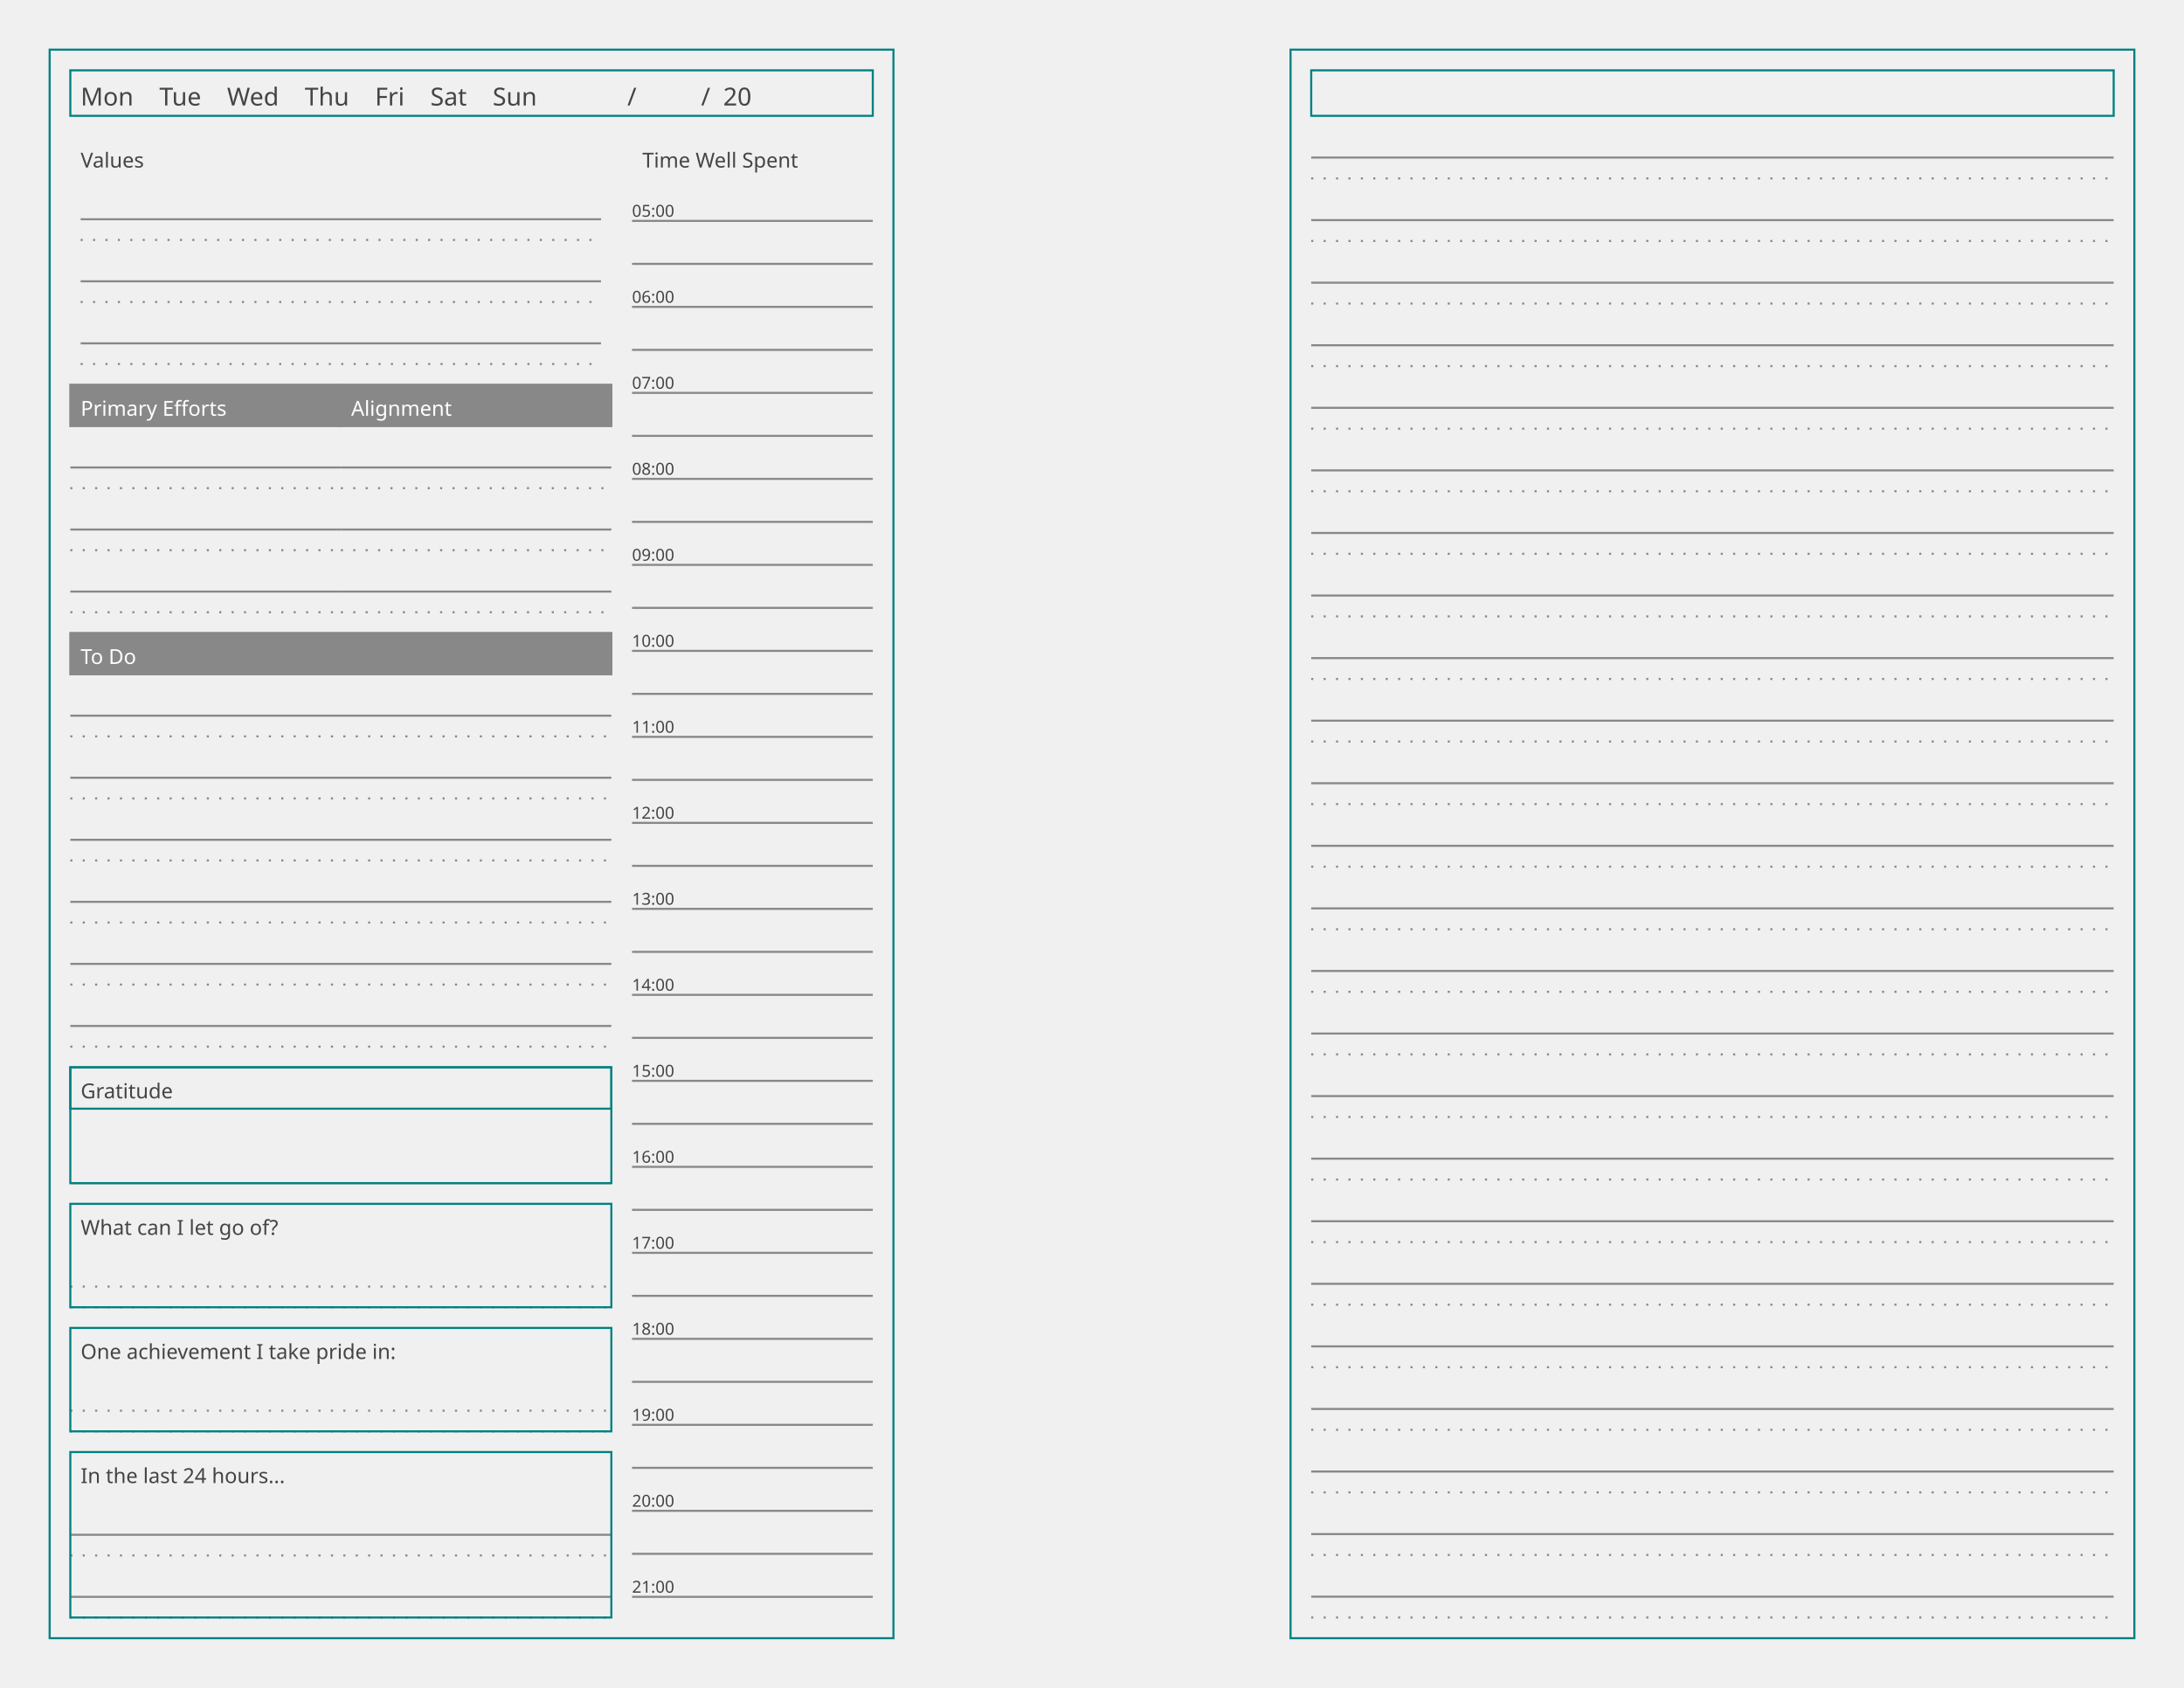
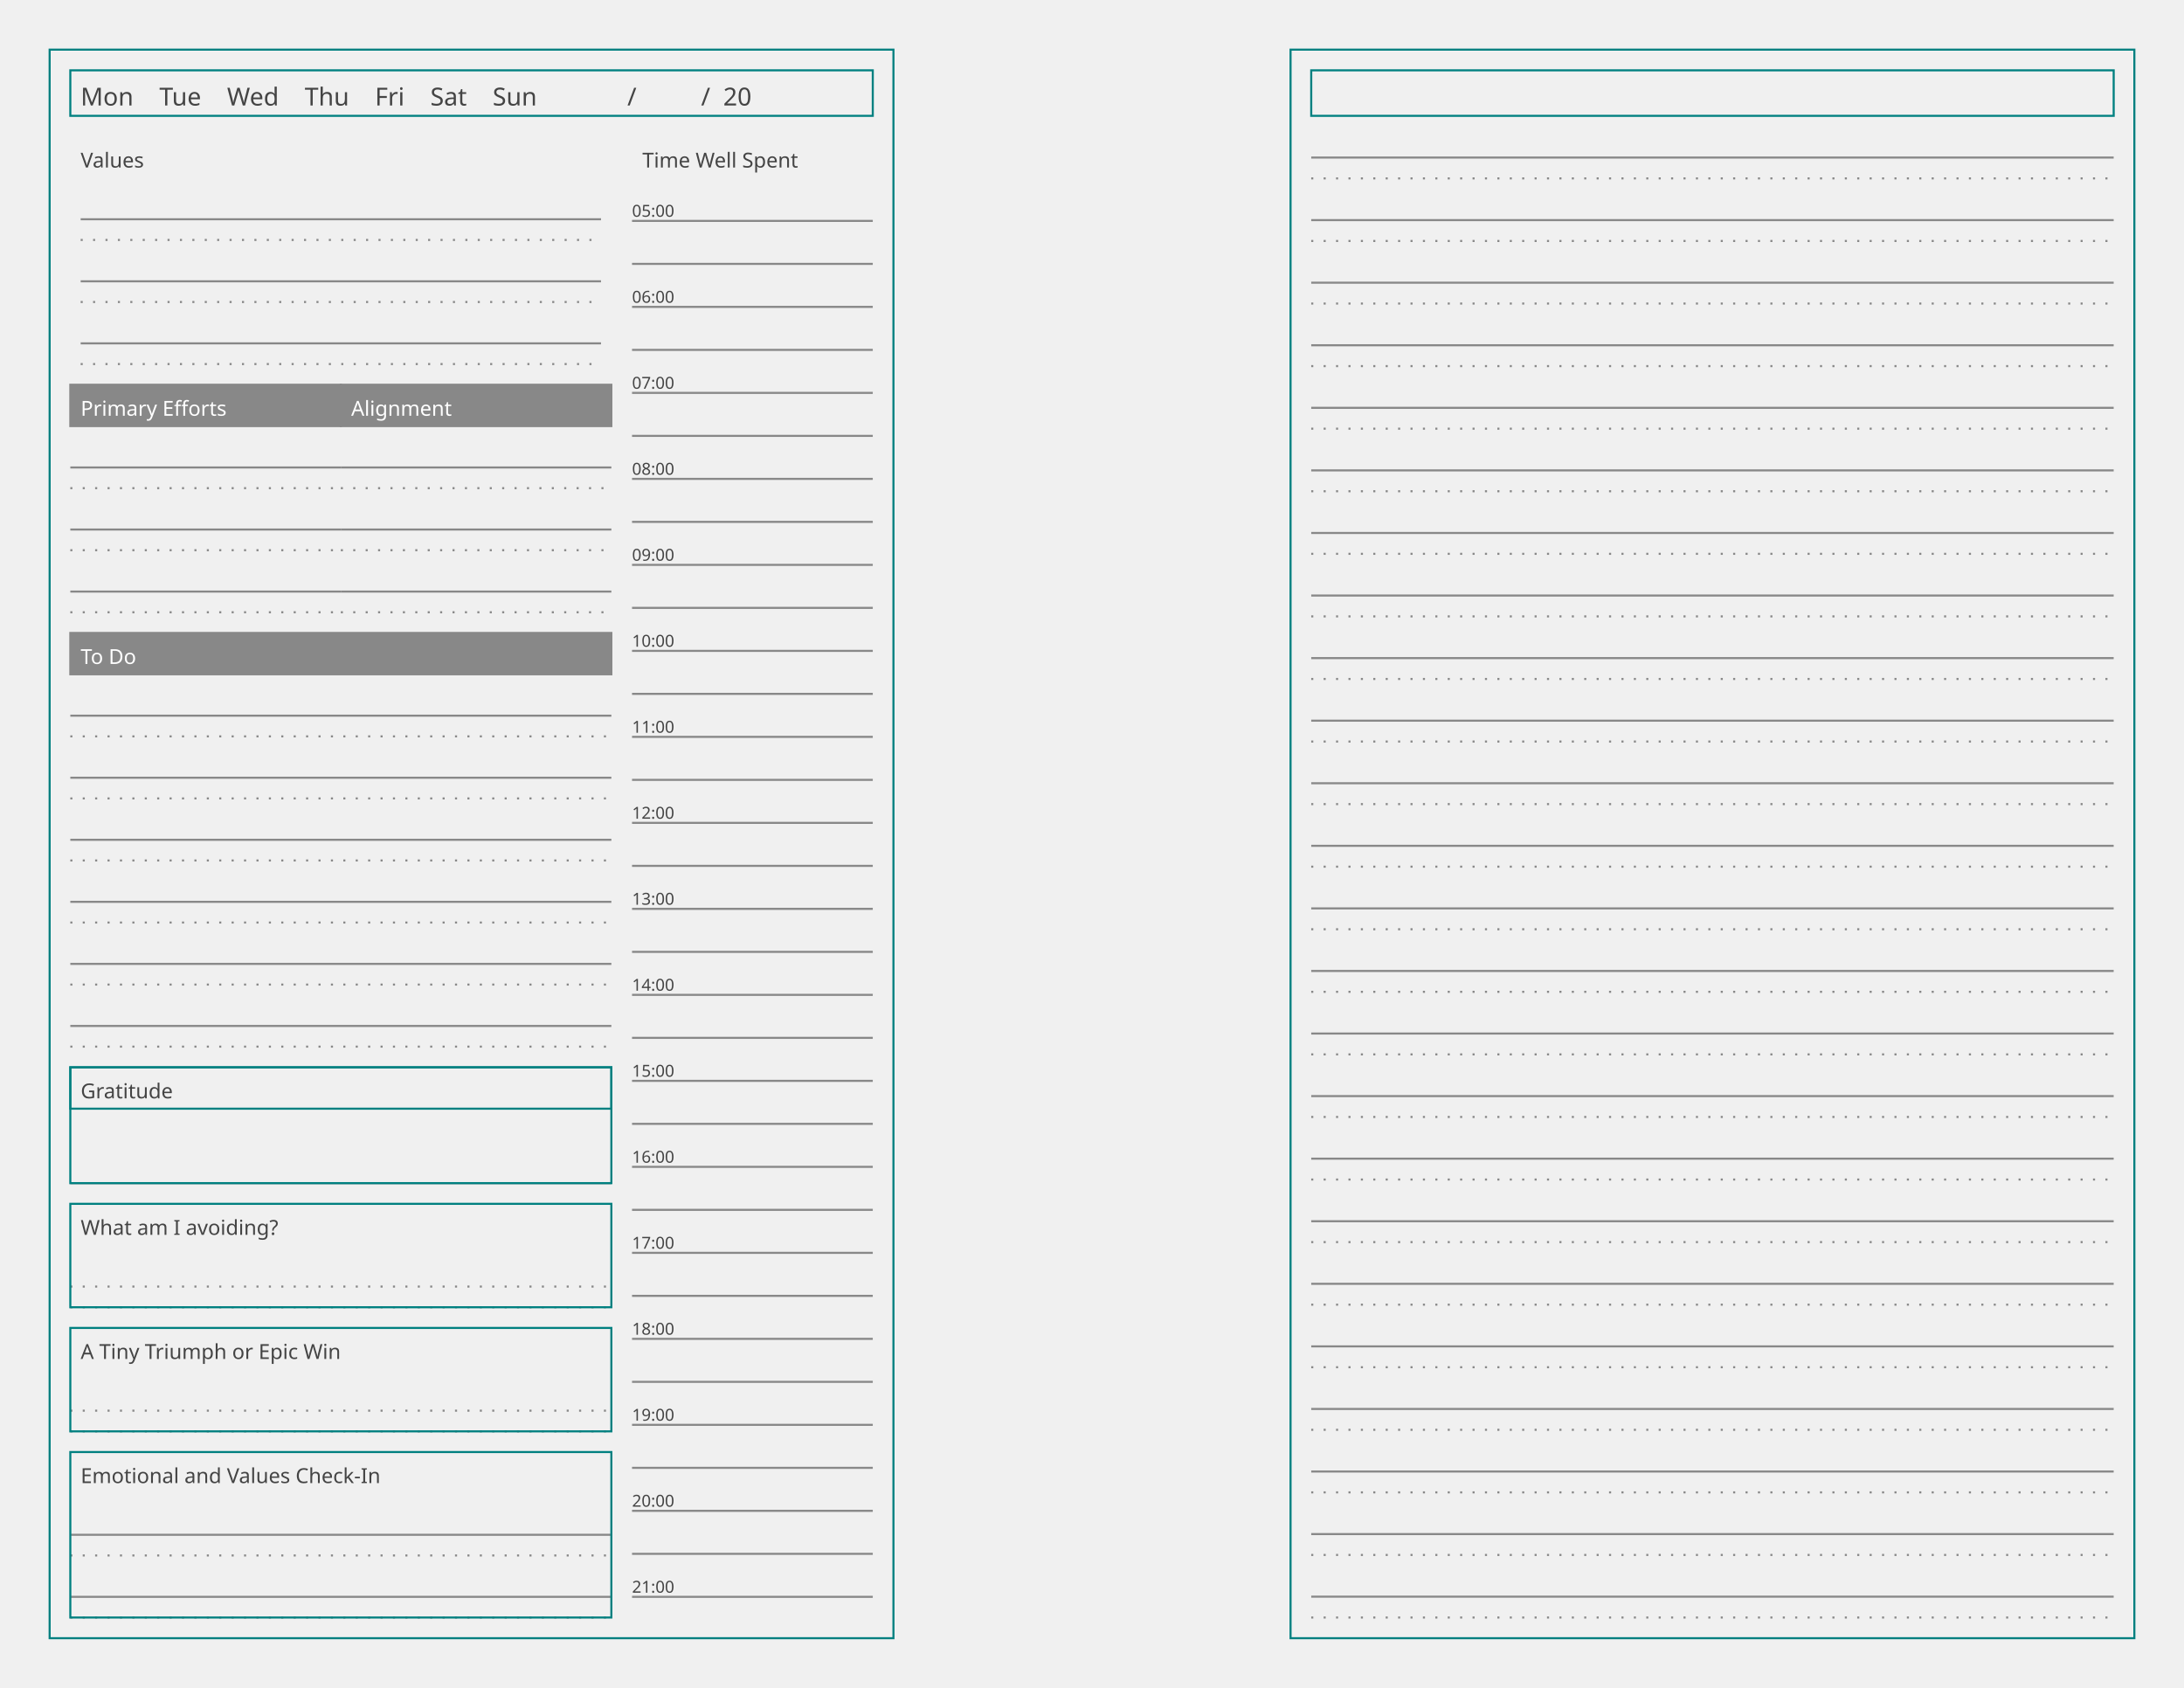
<svg xmlns="http://www.w3.org/2000/svg" baseProfile="tiny" height="8.5in" version="1.2" width="11in">
  <defs />
  <g transform="translate(24.0, 24.0)">
    <rect fill="none" height="768.0" stroke="#008080" width="408.0" x="0" y="0" />
    <g transform="translate(10, 10)">
      <rect fill="none" height="22" stroke="#008080" stroke-width="1" width="388.0" x="0" y="0" />
      <text alignment-baseline="text-after-edge" fill="#444444" font-family="Trebuchet MS" font-size="12" text-anchor="start" transform="translate(5,17)">Mon    Tue    Wed    Thu    Fri    Sat    Sun              /          /  20          </text>
    </g>
    <g transform="translate(10, 32)">
      <g transform="translate(0,10)">
        <g>
          <g transform="translate(0,0)">
            <text alignment-baseline="text-after-edge" fill="#444444" font-family="Ubuntu Mono" font-size="10" text-anchor="start" transform="translate(5,15)">Values</text>
          </g>
          <g transform="translate(0,20)">
            <g>
              <line stroke="#888888" stroke-dasharray="1,5" stroke-width="1" transform="translate(5,30.0)" x1="0" x2="251.6" y1="0" y2="0" />
              <line stroke="#888888" stroke-dasharray="1,5" stroke-width="1" transform="translate(5,60.0)" x1="0" x2="251.6" y1="0" y2="0" />
              <line stroke="#888888" stroke-dasharray="1,5" stroke-width="1" transform="translate(5,90.0)" x1="0" x2="251.6" y1="0" y2="0" />
            </g>
            <g>
              <line stroke="#888888" stroke-dasharray="1,0" stroke-width="1" transform="translate(5,20.0)" x1="0" x2="251.6" y1="0" y2="0" />
              <line stroke="#888888" stroke-dasharray="1,0" stroke-width="1" transform="translate(5,50.0)" x1="0" x2="251.6" y1="0" y2="0" />
              <line stroke="#888888" stroke-dasharray="1,0" stroke-width="1" transform="translate(5,80.0)" x1="0" x2="251.6" y1="0" y2="0" />
            </g>
          </g>
        </g>
      </g>
      <g transform="translate(0,130)">
        <g>
          <g transform="translate(0,0)">
            <g>
              <g transform="translate(0,0)">
                <rect fill="#888888" height="20" stroke="#888888" stroke-width="1" width="130.8" x="0" y="0" />
                <text alignment-baseline="text-after-edge" fill="#ffffff" font-family="Trebuchet MS" font-size="10" text-anchor="start" transform="translate(5,15)">Primary Efforts</text>
              </g>
              <g transform="translate(0,20)">
                <g>
                  <line stroke="#888888" stroke-dasharray="1,5" stroke-width="1" transform="translate(0,30.0)" x1="0" x2="130.8" y1="0" y2="0" />
                  <line stroke="#888888" stroke-dasharray="1,5" stroke-width="1" transform="translate(0,60.0)" x1="0" x2="130.8" y1="0" y2="0" />
                  <line stroke="#888888" stroke-dasharray="1,5" stroke-width="1" transform="translate(0,90.0)" x1="0" x2="130.8" y1="0" y2="0" />
                </g>
                <g>
                  <line stroke="#888888" stroke-dasharray="1,0" stroke-width="1" transform="translate(0,20.0)" x1="0" x2="130.8" y1="0" y2="0" />
                  <line stroke="#888888" stroke-dasharray="1,0" stroke-width="1" transform="translate(0,50.0)" x1="0" x2="130.8" y1="0" y2="0" />
                  <line stroke="#888888" stroke-dasharray="1,0" stroke-width="1" transform="translate(0,80.0)" x1="0" x2="130.8" y1="0" y2="0" />
                </g>
              </g>
            </g>
          </g>
          <g transform="translate(130.8,0)">
            <g>
              <g transform="translate(0,0)">
                <rect fill="#888888" height="20" stroke="#888888" stroke-width="1" width="130.8" x="0" y="0" />
                <text alignment-baseline="text-after-edge" fill="#ffffff" font-family="Trebuchet MS" font-size="10" text-anchor="start" transform="translate(5,15)">Alignment</text>
              </g>
              <g transform="translate(0,20)">
                <g>
                  <line stroke="#888888" stroke-dasharray="1,5" stroke-width="1" transform="translate(0,30.0)" x1="0" x2="130.8" y1="0" y2="0" />
                  <line stroke="#888888" stroke-dasharray="1,5" stroke-width="1" transform="translate(0,60.0)" x1="0" x2="130.8" y1="0" y2="0" />
                  <line stroke="#888888" stroke-dasharray="1,5" stroke-width="1" transform="translate(0,90.0)" x1="0" x2="130.8" y1="0" y2="0" />
                </g>
                <g>
                  <line stroke="#888888" stroke-dasharray="1,0" stroke-width="1" transform="translate(0,20.0)" x1="0" x2="130.8" y1="0" y2="0" />
                  <line stroke="#888888" stroke-dasharray="1,0" stroke-width="1" transform="translate(0,50.0)" x1="0" x2="130.8" y1="0" y2="0" />
                  <line stroke="#888888" stroke-dasharray="1,0" stroke-width="1" transform="translate(0,80.0)" x1="0" x2="130.8" y1="0" y2="0" />
                </g>
              </g>
            </g>
          </g>
        </g>
      </g>
      <g transform="translate(0,250)">
        <g>
          <g transform="translate(0,0)">
            <rect fill="#888888" height="20" stroke="#888888" stroke-width="1" width="261.6" x="0" y="0" />
            <text alignment-baseline="text-after-edge" fill="#ffffff" font-family="Ubuntu Mono" font-size="10" text-anchor="start" transform="translate(5,15)">To Do</text>
          </g>
          <g transform="translate(0,20)">
            <g>
              <line stroke="#888888" stroke-dasharray="1,5" stroke-width="1" transform="translate(0,30.0)" x1="0" x2="261.6" y1="0" y2="0" />
              <line stroke="#888888" stroke-dasharray="1,5" stroke-width="1" transform="translate(0,60.0)" x1="0" x2="261.6" y1="0" y2="0" />
              <line stroke="#888888" stroke-dasharray="1,5" stroke-width="1" transform="translate(0,90.0)" x1="0" x2="261.6" y1="0" y2="0" />
              <line stroke="#888888" stroke-dasharray="1,5" stroke-width="1" transform="translate(0,120.0)" x1="0" x2="261.6" y1="0" y2="0" />
              <line stroke="#888888" stroke-dasharray="1,5" stroke-width="1" transform="translate(0,150.0)" x1="0" x2="261.6" y1="0" y2="0" />
              <line stroke="#888888" stroke-dasharray="1,5" stroke-width="1" transform="translate(0,180.0)" x1="0" x2="261.6" y1="0" y2="0" />
            </g>
            <g>
              <line stroke="#888888" stroke-dasharray="1,0" stroke-width="1" transform="translate(0,20.0)" x1="0" x2="261.6" y1="0" y2="0" />
              <line stroke="#888888" stroke-dasharray="1,0" stroke-width="1" transform="translate(0,50.0)" x1="0" x2="261.6" y1="0" y2="0" />
              <line stroke="#888888" stroke-dasharray="1,0" stroke-width="1" transform="translate(0,80.0)" x1="0" x2="261.6" y1="0" y2="0" />
              <line stroke="#888888" stroke-dasharray="1,0" stroke-width="1" transform="translate(0,110.0)" x1="0" x2="261.6" y1="0" y2="0" />
              <line stroke="#888888" stroke-dasharray="1,0" stroke-width="1" transform="translate(0,140.0)" x1="0" x2="261.6" y1="0" y2="0" />
              <line stroke="#888888" stroke-dasharray="1,0" stroke-width="1" transform="translate(0,170.0)" x1="0" x2="261.6" y1="0" y2="0" />
            </g>
          </g>
        </g>
      </g>
      <g transform="translate(0,460)">
        <g>
          <g transform="translate(0,0)">
            <rect fill="none" height="20" stroke="#008080" stroke-width="1" width="261.6" x="0" y="0" />
            <text alignment-baseline="text-after-edge" fill="#444444" font-family="Trebuchet MS" font-size="10" text-anchor="start" transform="translate(5,15)">Gratitude</text>
          </g>
          <g transform="translate(0,20)">
            <line stroke="#888888" stroke-dasharray="1,0" stroke-width="1" transform="translate(0,36.0)" x1="0" x2="261.6" y1="0" y2="0" />
          </g>
        </g>
        <rect fill="none" height="56.0" stroke="#008080" stroke-width="1" width="261.6" x="0" y="0" />
      </g>
      <g transform="translate(0,526.0)">
        <g>
          <g transform="translate(0,0)">
-             <text alignment-baseline="text-after-edge" fill="#444444" font-family="Ubuntu Mono" font-size="10" text-anchor="start" transform="translate(5,15)">What can I let go of?</text>
+             <text alignment-baseline="text-after-edge" fill="#444444" font-family="Ubuntu Mono" font-size="10" text-anchor="start" transform="translate(5,15)">What am I avoiding?</text>
          </g>
          <g transform="translate(0,20)">
            <g>
              <line stroke="#888888" stroke-dasharray="1,5" stroke-width="1" transform="translate(0,30.0)" x1="0" x2="261.6" y1="0" y2="0" />
            </g>
            <g>
              <line stroke="#888888" stroke-dasharray="1,5" stroke-width="1" transform="translate(0,20.0)" x1="0" x2="261.6" y1="0" y2="0" />
            </g>
          </g>
        </g>
        <rect fill="none" height="50" stroke="#008080" stroke-width="1" width="261.6" x="0" y="0" />
      </g>
      <g transform="translate(0,586.0)">
        <g>
          <g transform="translate(0,0)">
-             <text alignment-baseline="text-after-edge" fill="#444444" font-family="Ubuntu Mono" font-size="10" text-anchor="start" transform="translate(5,15)">One achievement I take pride in:</text>
+             <text alignment-baseline="text-after-edge" fill="#444444" font-family="Ubuntu Mono" font-size="10" text-anchor="start" transform="translate(5,15)">A Tiny Triumph or Epic Win</text>
          </g>
          <g transform="translate(0,20)">
            <g>
              <line stroke="#888888" stroke-dasharray="1,5" stroke-width="1" transform="translate(0,30.0)" x1="0" x2="261.6" y1="0" y2="0" />
            </g>
            <g>
              <line stroke="#888888" stroke-dasharray="1,5" stroke-width="1" transform="translate(0,20.0)" x1="0" x2="261.6" y1="0" y2="0" />
            </g>
          </g>
        </g>
        <rect fill="none" height="50" stroke="#008080" stroke-width="1" width="261.6" x="0" y="0" />
      </g>
      <g transform="translate(0,646.0)">
        <g>
          <g transform="translate(0,0)">
-             <text alignment-baseline="text-after-edge" fill="#444444" font-family="Ubuntu Mono" font-size="10" text-anchor="start" transform="translate(5,15)">In the last 24 hours...</text>
+             <text alignment-baseline="text-after-edge" fill="#444444" font-family="Ubuntu Mono" font-size="10" text-anchor="start" transform="translate(5,15)">Emotional and Values Check-In</text>
          </g>
          <g transform="translate(0,20)">
            <g>
              <line stroke="#888888" stroke-dasharray="1,5" stroke-width="1" transform="translate(0,30.0)" x1="0" x2="261.6" y1="0" y2="0" />
              <line stroke="#888888" stroke-dasharray="1,5" stroke-width="1" transform="translate(0,60.0)" x1="0" x2="261.6" y1="0" y2="0" />
            </g>
            <g>
              <line stroke="#888888" stroke-dasharray="1,0" stroke-width="1" transform="translate(0,20.0)" x1="0" x2="261.6" y1="0" y2="0" />
              <line stroke="#888888" stroke-dasharray="1,0" stroke-width="1" transform="translate(0,50.0)" x1="0" x2="261.6" y1="0" y2="0" />
            </g>
          </g>
        </g>
        <rect fill="none" height="80" stroke="#008080" stroke-width="1" width="261.6" x="0" y="0" />
      </g>
    </g>
    <g transform="translate(281.6,32)">
      <g>
        <rect fill="none" height="20" stroke="none" width="116.4" x="0" y="10" />
        <text alignment-baseline="text-after-edge" fill="#444444" font-family="Ubuntu Mono" font-size="10" text-anchor="start" x="5" y="25">Time Well Spent</text>
      </g>
      <g>
        <text alignment-baseline="text-after-edge" fill="#444444" font-family="Ubuntu Mono" font-size="8" text-anchor="start" x="0" y="48.788">05:00</text>
        <line stroke="#888888" x1="0" x2="116.4" y1="50.788" y2="50.788" />
        <line stroke="#888888" x1="0" x2="116.4" y1="71.576" y2="71.576" />
        <text alignment-baseline="text-after-edge" fill="#444444" font-family="Ubuntu Mono" font-size="8" text-anchor="start" x="0" y="90.364">06:00</text>
        <line stroke="#888888" x1="0" x2="116.4" y1="92.364" y2="92.364" />
        <line stroke="#888888" x1="0" x2="116.4" y1="113.152" y2="113.152" />
        <text alignment-baseline="text-after-edge" fill="#444444" font-family="Ubuntu Mono" font-size="8" text-anchor="start" x="0" y="131.939">07:00</text>
        <line stroke="#888888" x1="0" x2="116.4" y1="133.939" y2="133.939" />
        <line stroke="#888888" x1="0" x2="116.4" y1="154.727" y2="154.727" />
        <text alignment-baseline="text-after-edge" fill="#444444" font-family="Ubuntu Mono" font-size="8" text-anchor="start" x="0" y="173.515">08:00</text>
        <line stroke="#888888" x1="0" x2="116.4" y1="175.515" y2="175.515" />
        <line stroke="#888888" x1="0" x2="116.4" y1="196.303" y2="196.303" />
        <text alignment-baseline="text-after-edge" fill="#444444" font-family="Ubuntu Mono" font-size="8" text-anchor="start" x="0" y="215.091">09:00</text>
        <line stroke="#888888" x1="0" x2="116.4" y1="217.091" y2="217.091" />
        <line stroke="#888888" x1="0" x2="116.4" y1="237.879" y2="237.879" />
        <text alignment-baseline="text-after-edge" fill="#444444" font-family="Ubuntu Mono" font-size="8" text-anchor="start" x="0" y="256.667">10:00</text>
        <line stroke="#888888" x1="0" x2="116.4" y1="258.667" y2="258.667" />
        <line stroke="#888888" x1="0" x2="116.4" y1="279.455" y2="279.455" />
        <text alignment-baseline="text-after-edge" fill="#444444" font-family="Ubuntu Mono" font-size="8" text-anchor="start" x="0" y="298.242">11:00</text>
        <line stroke="#888888" x1="0" x2="116.4" y1="300.242" y2="300.242" />
        <line stroke="#888888" x1="0" x2="116.4" y1="321.03" y2="321.03" />
        <text alignment-baseline="text-after-edge" fill="#444444" font-family="Ubuntu Mono" font-size="8" text-anchor="start" x="0" y="339.818">12:00</text>
        <line stroke="#888888" x1="0" x2="116.4" y1="341.818" y2="341.818" />
        <line stroke="#888888" x1="0" x2="116.4" y1="362.606" y2="362.606" />
        <text alignment-baseline="text-after-edge" fill="#444444" font-family="Ubuntu Mono" font-size="8" text-anchor="start" x="0" y="381.394">13:00</text>
        <line stroke="#888888" x1="0" x2="116.4" y1="383.394" y2="383.394" />
        <line stroke="#888888" x1="0" x2="116.4" y1="404.182" y2="404.182" />
        <text alignment-baseline="text-after-edge" fill="#444444" font-family="Ubuntu Mono" font-size="8" text-anchor="start" x="0" y="422.97">14:00</text>
        <line stroke="#888888" x1="0" x2="116.4" y1="424.97" y2="424.97" />
        <line stroke="#888888" x1="0" x2="116.4" y1="445.758" y2="445.758" />
        <text alignment-baseline="text-after-edge" fill="#444444" font-family="Ubuntu Mono" font-size="8" text-anchor="start" x="0" y="464.545">15:00</text>
        <line stroke="#888888" x1="0" x2="116.4" y1="466.545" y2="466.545" />
        <line stroke="#888888" x1="0" x2="116.4" y1="487.333" y2="487.333" />
        <text alignment-baseline="text-after-edge" fill="#444444" font-family="Ubuntu Mono" font-size="8" text-anchor="start" x="0" y="506.121">16:00</text>
        <line stroke="#888888" x1="0" x2="116.4" y1="508.121" y2="508.121" />
        <line stroke="#888888" x1="0" x2="116.4" y1="528.909" y2="528.909" />
        <text alignment-baseline="text-after-edge" fill="#444444" font-family="Ubuntu Mono" font-size="8" text-anchor="start" x="0" y="547.697">17:00</text>
        <line stroke="#888888" x1="0" x2="116.4" y1="549.697" y2="549.697" />
        <line stroke="#888888" x1="0" x2="116.4" y1="570.485" y2="570.485" />
        <text alignment-baseline="text-after-edge" fill="#444444" font-family="Ubuntu Mono" font-size="8" text-anchor="start" x="0" y="589.273">18:00</text>
        <line stroke="#888888" x1="0" x2="116.4" y1="591.273" y2="591.273" />
        <line stroke="#888888" x1="0" x2="116.4" y1="612.061" y2="612.061" />
        <text alignment-baseline="text-after-edge" fill="#444444" font-family="Ubuntu Mono" font-size="8" text-anchor="start" x="0" y="630.848">19:00</text>
        <line stroke="#888888" x1="0" x2="116.4" y1="632.848" y2="632.848" />
        <line stroke="#888888" x1="0" x2="116.4" y1="653.636" y2="653.636" />
        <text alignment-baseline="text-after-edge" fill="#444444" font-family="Ubuntu Mono" font-size="8" text-anchor="start" x="0" y="672.424">20:00</text>
        <line stroke="#888888" x1="0" x2="116.4" y1="674.424" y2="674.424" />
        <line stroke="#888888" x1="0" x2="116.4" y1="695.212" y2="695.212" />
        <text alignment-baseline="text-after-edge" fill="#444444" font-family="Ubuntu Mono" font-size="8" text-anchor="start" x="0" y="714.0">21:00</text>
        <line stroke="#888888" x1="0" x2="116.4" y1="716.0" y2="716.0" />
      </g>
    </g>
  </g>
  <g transform="translate(624.0, 24.0)">
    <rect fill="none" height="768.0" stroke="#008080" width="408.0" x="0" y="0" />
    <g transform="translate(10, 10)">
      <rect fill="none" height="22" stroke="#008080" stroke-width="1" width="388.0" x="0" y="0" />
      <text alignment-baseline="text-after-edge" fill="#444444" font-family="Trebuchet MS" font-size="12" text-anchor="start" transform="translate(5,17)" />
    </g>
    <g transform="translate(10, 32)">
      <g transform="translate(0,0)">
        <g>
          <line stroke="#888888" stroke-dasharray="1,5" stroke-width="1" transform="translate(0,30.25)" x1="0" x2="388.0" y1="0" y2="0" />
          <line stroke="#888888" stroke-dasharray="1,5" stroke-width="1" transform="translate(0,60.5)" x1="0" x2="388.0" y1="0" y2="0" />
          <line stroke="#888888" stroke-dasharray="1,5" stroke-width="1" transform="translate(0,90.75)" x1="0" x2="388.0" y1="0" y2="0" />
          <line stroke="#888888" stroke-dasharray="1,5" stroke-width="1" transform="translate(0,121.0)" x1="0" x2="388.0" y1="0" y2="0" />
          <line stroke="#888888" stroke-dasharray="1,5" stroke-width="1" transform="translate(0,151.25)" x1="0" x2="388.0" y1="0" y2="0" />
          <line stroke="#888888" stroke-dasharray="1,5" stroke-width="1" transform="translate(0,181.5)" x1="0" x2="388.0" y1="0" y2="0" />
          <line stroke="#888888" stroke-dasharray="1,5" stroke-width="1" transform="translate(0,211.75)" x1="0" x2="388.0" y1="0" y2="0" />
          <line stroke="#888888" stroke-dasharray="1,5" stroke-width="1" transform="translate(0,242.0)" x1="0" x2="388.0" y1="0" y2="0" />
          <line stroke="#888888" stroke-dasharray="1,5" stroke-width="1" transform="translate(0,272.25)" x1="0" x2="388.0" y1="0" y2="0" />
          <line stroke="#888888" stroke-dasharray="1,5" stroke-width="1" transform="translate(0,302.5)" x1="0" x2="388.0" y1="0" y2="0" />
          <line stroke="#888888" stroke-dasharray="1,5" stroke-width="1" transform="translate(0,332.75)" x1="0" x2="388.0" y1="0" y2="0" />
          <line stroke="#888888" stroke-dasharray="1,5" stroke-width="1" transform="translate(0,363.0)" x1="0" x2="388.0" y1="0" y2="0" />
          <line stroke="#888888" stroke-dasharray="1,5" stroke-width="1" transform="translate(0,393.25)" x1="0" x2="388.0" y1="0" y2="0" />
          <line stroke="#888888" stroke-dasharray="1,5" stroke-width="1" transform="translate(0,423.5)" x1="0" x2="388.0" y1="0" y2="0" />
          <line stroke="#888888" stroke-dasharray="1,5" stroke-width="1" transform="translate(0,453.75)" x1="0" x2="388.0" y1="0" y2="0" />
          <line stroke="#888888" stroke-dasharray="1,5" stroke-width="1" transform="translate(0,484.0)" x1="0" x2="388.0" y1="0" y2="0" />
          <line stroke="#888888" stroke-dasharray="1,5" stroke-width="1" transform="translate(0,514.25)" x1="0" x2="388.0" y1="0" y2="0" />
          <line stroke="#888888" stroke-dasharray="1,5" stroke-width="1" transform="translate(0,544.5)" x1="0" x2="388.0" y1="0" y2="0" />
          <line stroke="#888888" stroke-dasharray="1,5" stroke-width="1" transform="translate(0,574.75)" x1="0" x2="388.0" y1="0" y2="0" />
          <line stroke="#888888" stroke-dasharray="1,5" stroke-width="1" transform="translate(0,605.0)" x1="0" x2="388.0" y1="0" y2="0" />
          <line stroke="#888888" stroke-dasharray="1,5" stroke-width="1" transform="translate(0,635.25)" x1="0" x2="388.0" y1="0" y2="0" />
          <line stroke="#888888" stroke-dasharray="1,5" stroke-width="1" transform="translate(0,665.5)" x1="0" x2="388.0" y1="0" y2="0" />
          <line stroke="#888888" stroke-dasharray="1,5" stroke-width="1" transform="translate(0,695.75)" x1="0" x2="388.0" y1="0" y2="0" />
          <line stroke="#888888" stroke-dasharray="1,5" stroke-width="1" transform="translate(0,726.0)" x1="0" x2="388.0" y1="0" y2="0" />
        </g>
        <g>
          <line stroke="#888888" stroke-dasharray="1,0" stroke-width="1" transform="translate(0,20.16667)" x1="0" x2="388.0" y1="0" y2="0" />
          <line stroke="#888888" stroke-dasharray="1,0" stroke-width="1" transform="translate(0,50.41667)" x1="0" x2="388.0" y1="0" y2="0" />
          <line stroke="#888888" stroke-dasharray="1,0" stroke-width="1" transform="translate(0,80.66667)" x1="0" x2="388.0" y1="0" y2="0" />
          <line stroke="#888888" stroke-dasharray="1,0" stroke-width="1" transform="translate(0,110.9167)" x1="0" x2="388.0" y1="0" y2="0" />
          <line stroke="#888888" stroke-dasharray="1,0" stroke-width="1" transform="translate(0,141.1667)" x1="0" x2="388.0" y1="0" y2="0" />
          <line stroke="#888888" stroke-dasharray="1,0" stroke-width="1" transform="translate(0,171.4167)" x1="0" x2="388.0" y1="0" y2="0" />
          <line stroke="#888888" stroke-dasharray="1,0" stroke-width="1" transform="translate(0,201.6667)" x1="0" x2="388.0" y1="0" y2="0" />
          <line stroke="#888888" stroke-dasharray="1,0" stroke-width="1" transform="translate(0,231.9167)" x1="0" x2="388.0" y1="0" y2="0" />
          <line stroke="#888888" stroke-dasharray="1,0" stroke-width="1" transform="translate(0,262.1667)" x1="0" x2="388.0" y1="0" y2="0" />
          <line stroke="#888888" stroke-dasharray="1,0" stroke-width="1" transform="translate(0,292.4167)" x1="0" x2="388.0" y1="0" y2="0" />
          <line stroke="#888888" stroke-dasharray="1,0" stroke-width="1" transform="translate(0,322.6667)" x1="0" x2="388.0" y1="0" y2="0" />
          <line stroke="#888888" stroke-dasharray="1,0" stroke-width="1" transform="translate(0,352.9167)" x1="0" x2="388.0" y1="0" y2="0" />
          <line stroke="#888888" stroke-dasharray="1,0" stroke-width="1" transform="translate(0,383.1667)" x1="0" x2="388.0" y1="0" y2="0" />
          <line stroke="#888888" stroke-dasharray="1,0" stroke-width="1" transform="translate(0,413.4167)" x1="0" x2="388.0" y1="0" y2="0" />
          <line stroke="#888888" stroke-dasharray="1,0" stroke-width="1" transform="translate(0,443.6667)" x1="0" x2="388.0" y1="0" y2="0" />
          <line stroke="#888888" stroke-dasharray="1,0" stroke-width="1" transform="translate(0,473.9167)" x1="0" x2="388.0" y1="0" y2="0" />
          <line stroke="#888888" stroke-dasharray="1,0" stroke-width="1" transform="translate(0,504.1667)" x1="0" x2="388.0" y1="0" y2="0" />
          <line stroke="#888888" stroke-dasharray="1,0" stroke-width="1" transform="translate(0,534.4167)" x1="0" x2="388.0" y1="0" y2="0" />
          <line stroke="#888888" stroke-dasharray="1,0" stroke-width="1" transform="translate(0,564.6667)" x1="0" x2="388.0" y1="0" y2="0" />
          <line stroke="#888888" stroke-dasharray="1,0" stroke-width="1" transform="translate(0,594.9167)" x1="0" x2="388.0" y1="0" y2="0" />
          <line stroke="#888888" stroke-dasharray="1,0" stroke-width="1" transform="translate(0,625.1667)" x1="0" x2="388.0" y1="0" y2="0" />
          <line stroke="#888888" stroke-dasharray="1,0" stroke-width="1" transform="translate(0,655.4167)" x1="0" x2="388.0" y1="0" y2="0" />
          <line stroke="#888888" stroke-dasharray="1,0" stroke-width="1" transform="translate(0,685.6667)" x1="0" x2="388.0" y1="0" y2="0" />
          <line stroke="#888888" stroke-dasharray="1,0" stroke-width="1" transform="translate(0,715.9167)" x1="0" x2="388.0" y1="0" y2="0" />
        </g>
      </g>
    </g>
  </g>
</svg>
